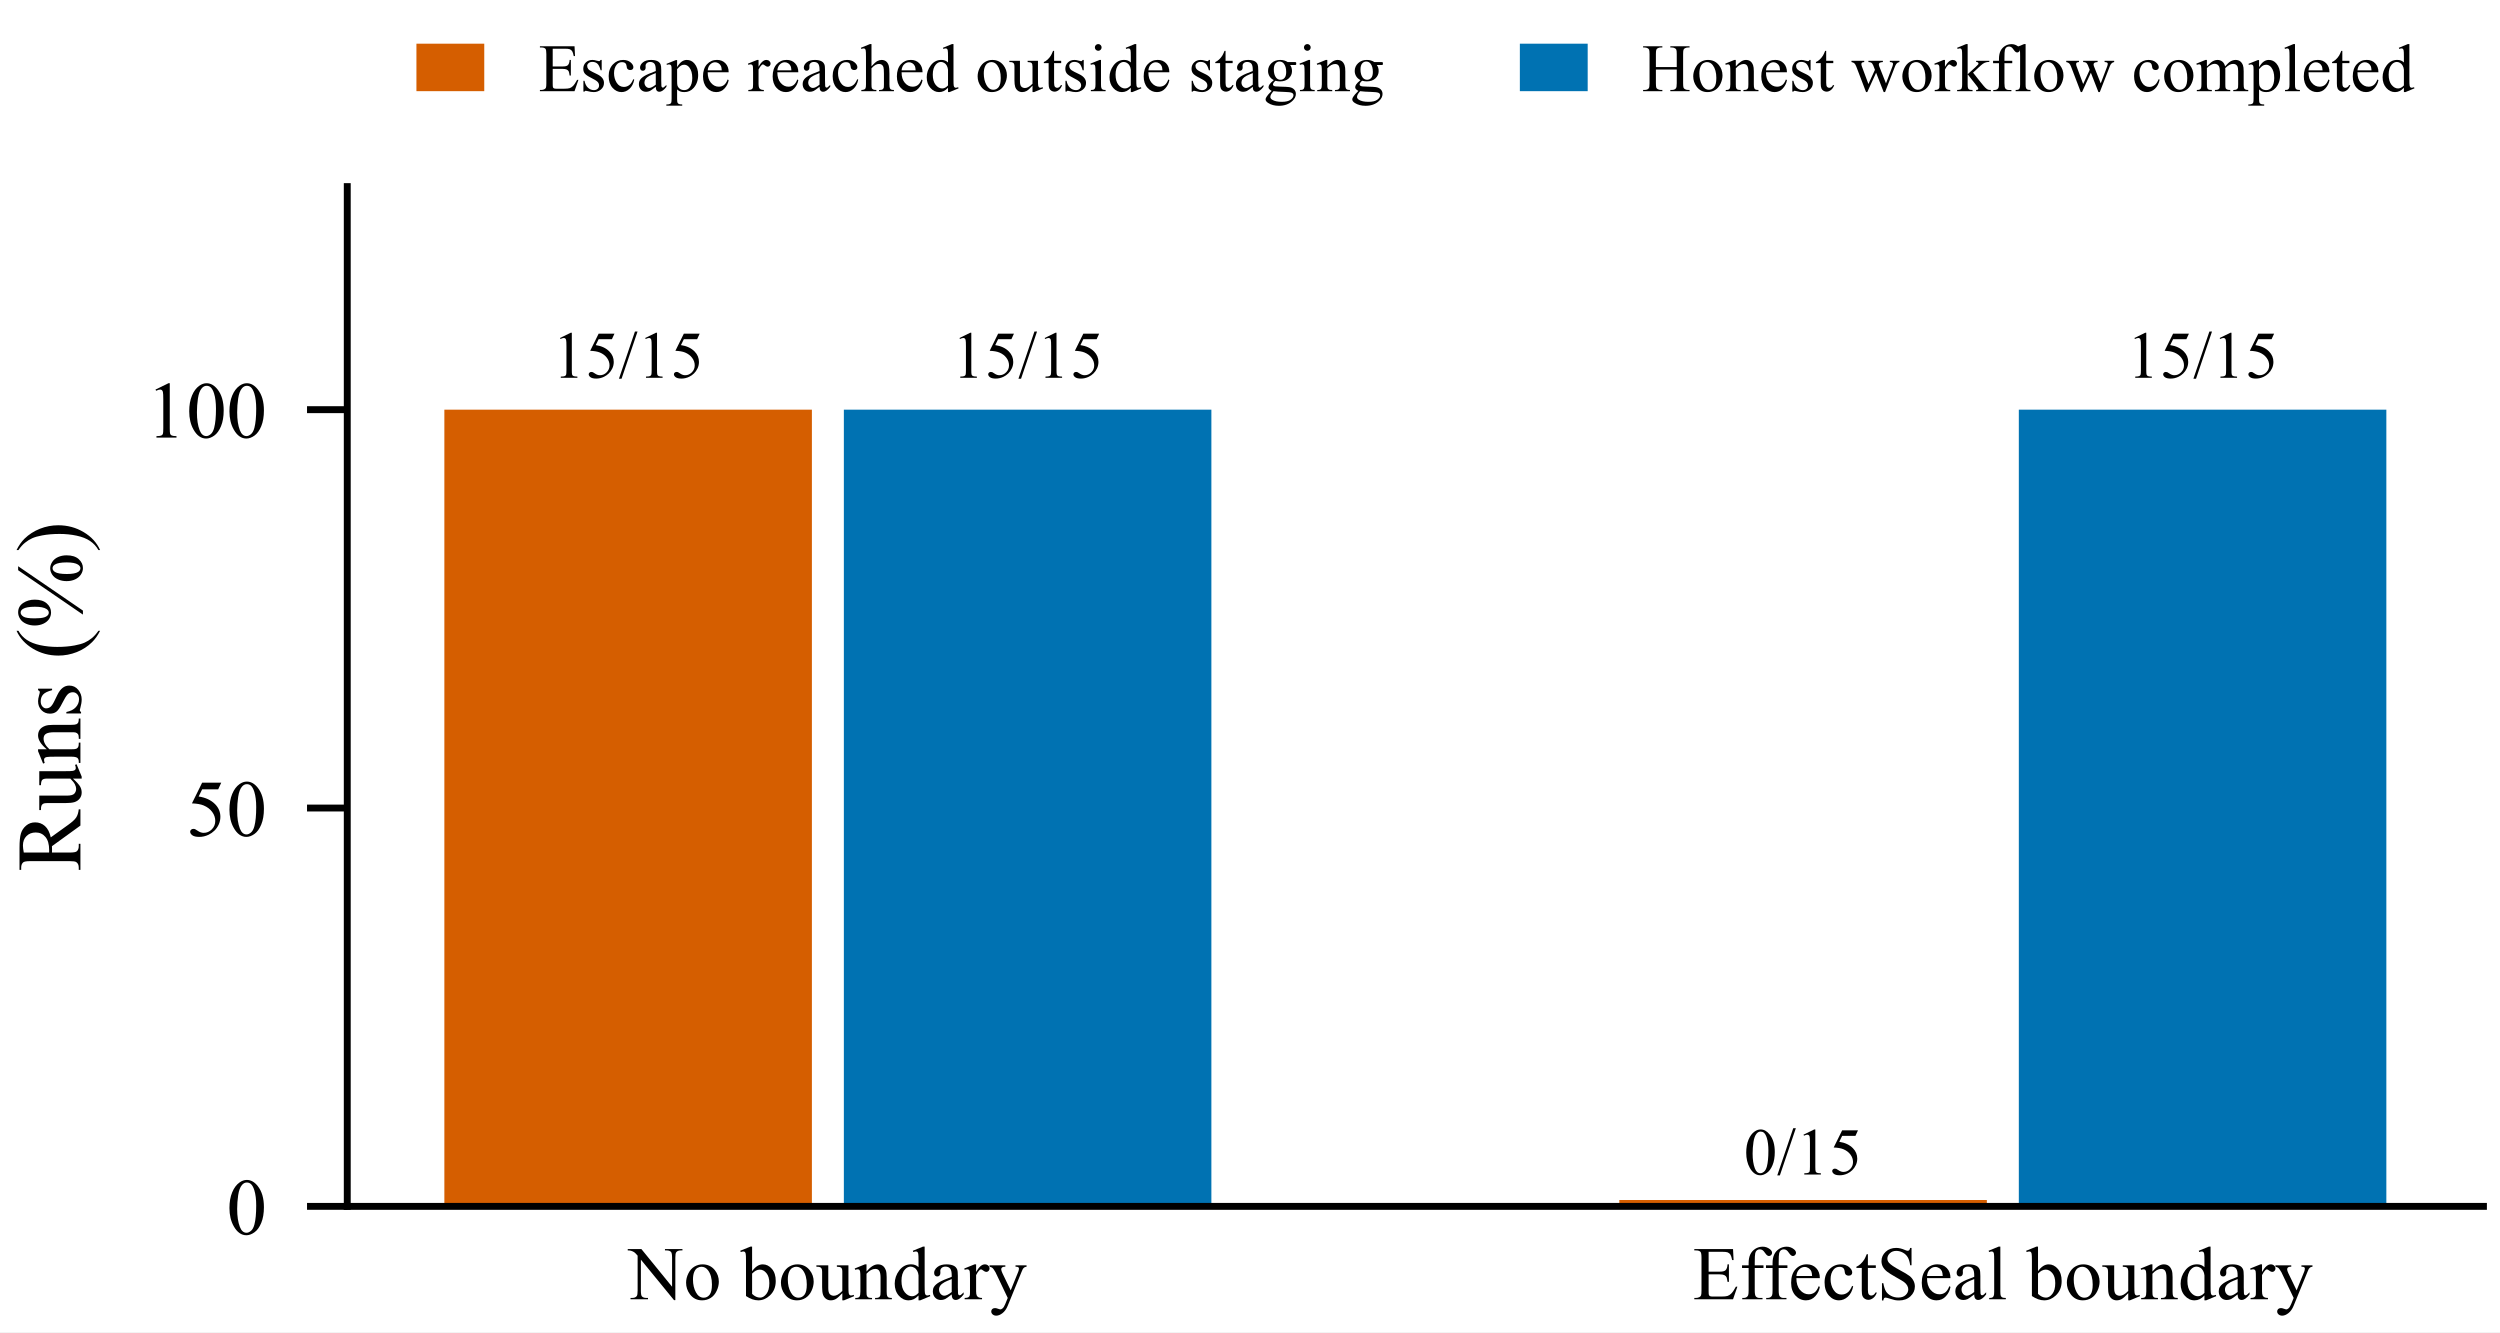
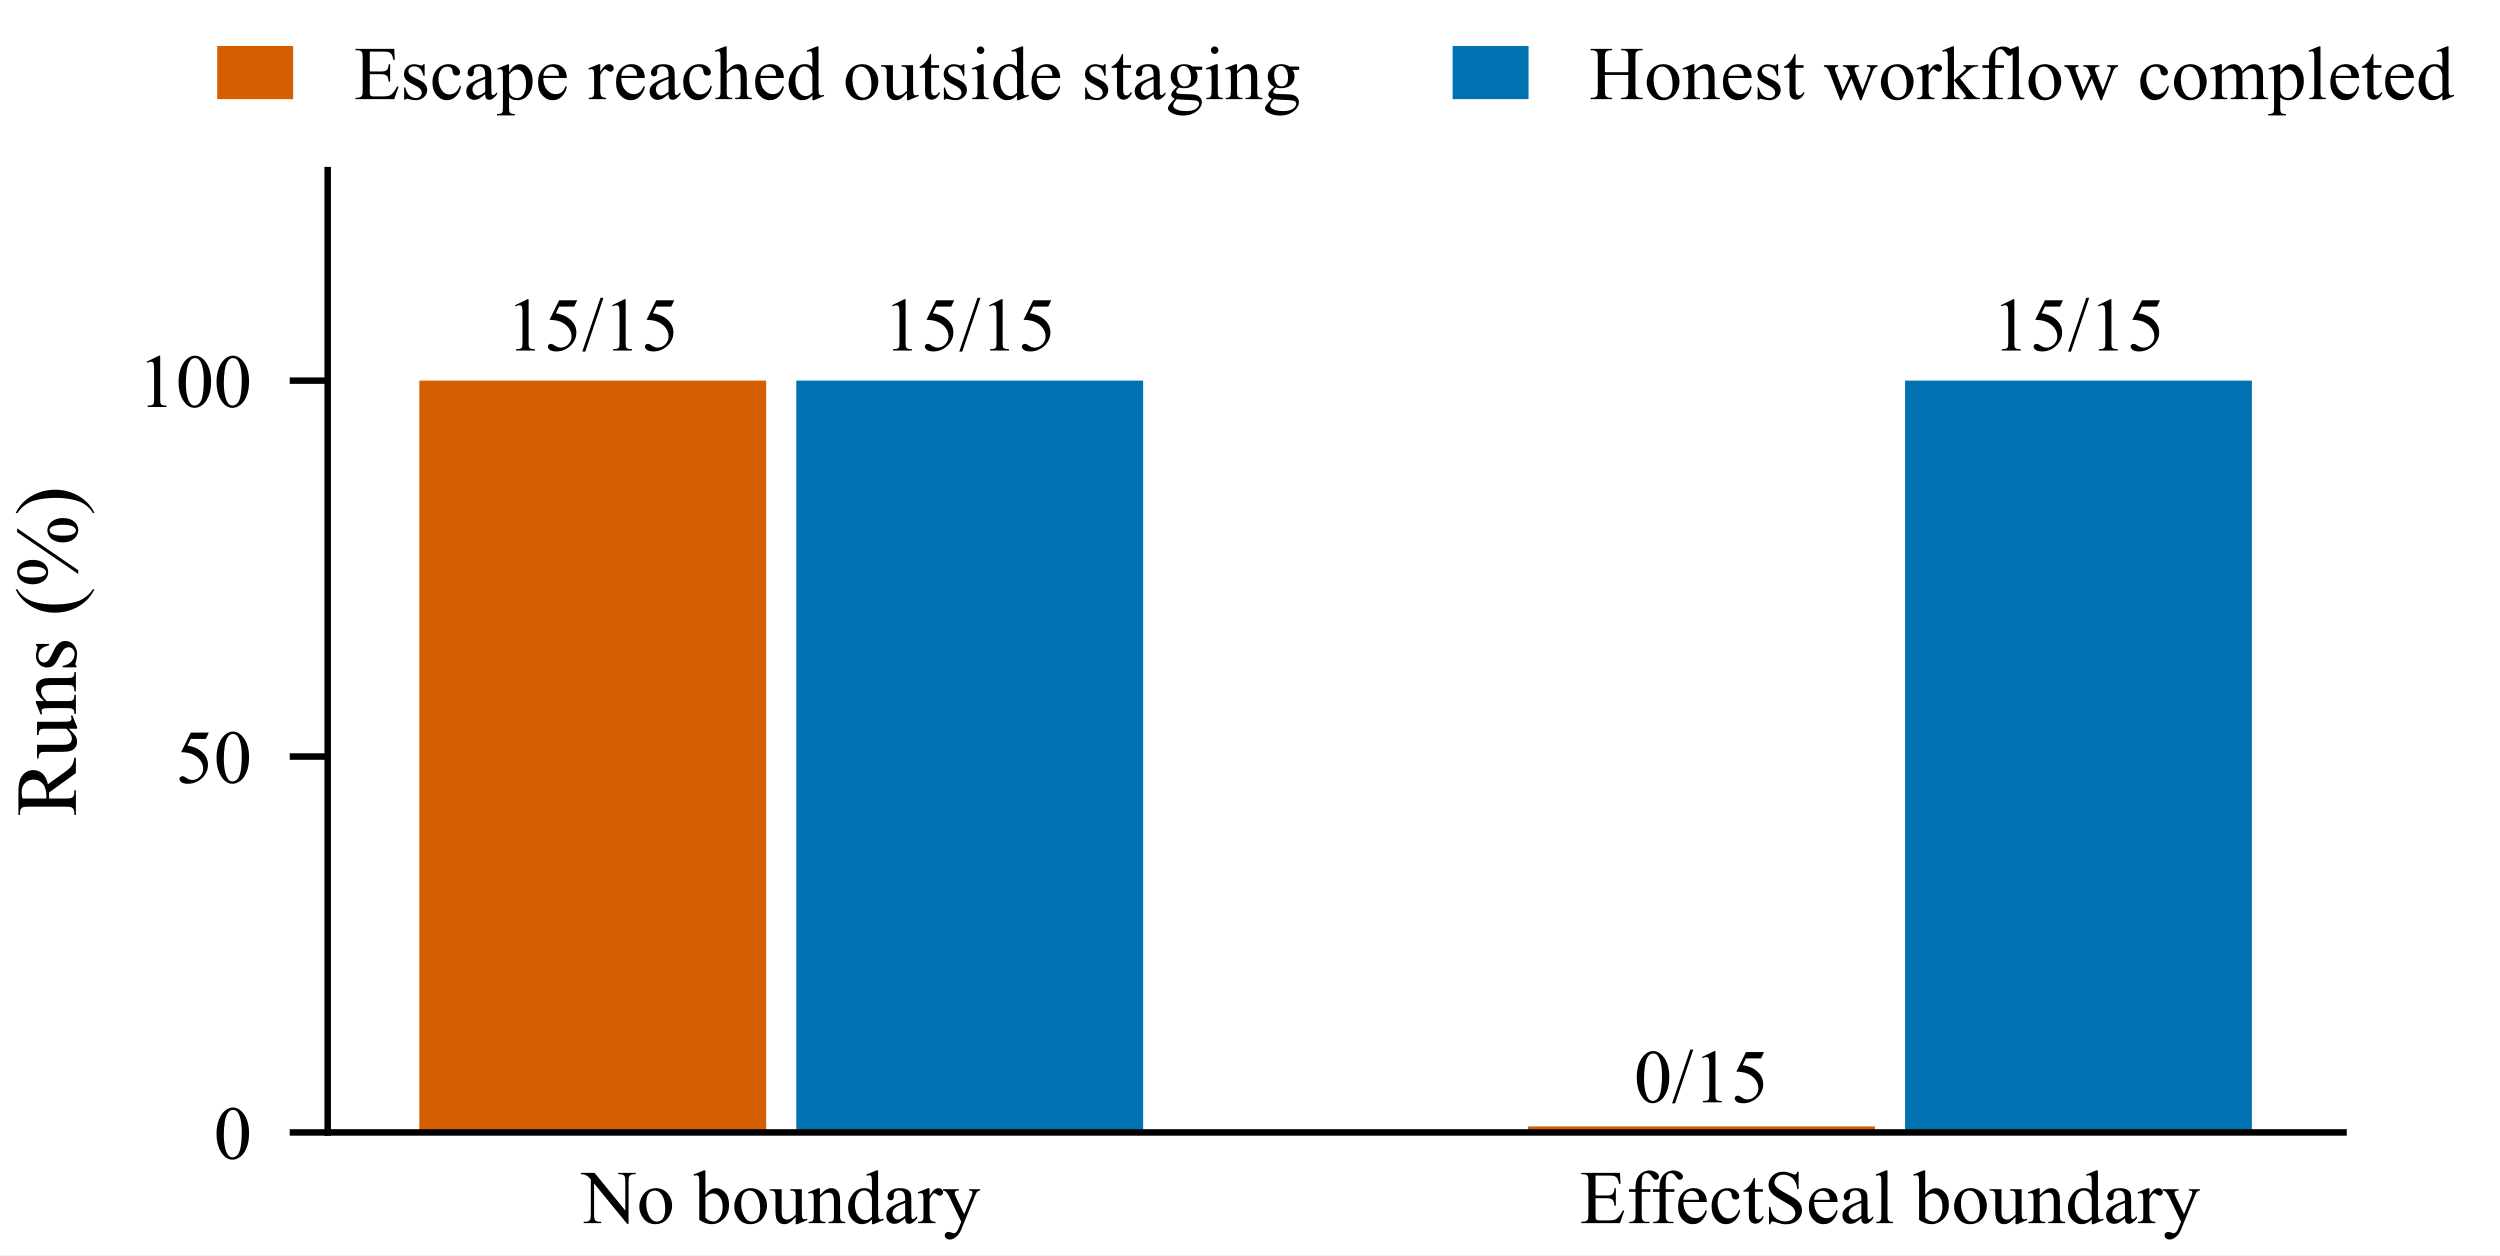
- <svg xmlns="http://www.w3.org/2000/svg" xmlns:xlink="http://www.w3.org/1999/xlink" width="217.46pt" height="115.882pt" viewBox="0 0 217.46 115.882" version="1.1">
+ <svg xmlns="http://www.w3.org/2000/svg" xmlns:xlink="http://www.w3.org/1999/xlink" width="230.443pt" height="115.696pt" viewBox="0 0 230.443 115.696" version="1.1">
  <defs>
    <style type="text/css">*{stroke-linejoin: round; stroke-linecap: butt}</style>
  </defs>
  <g id="figure_1">
    <g id="patch_1">
-       <path d="M 0 115.882 L 217.46 115.882 L 217.46 0 L 0 0 z " style="fill: #ffffff" />
+       <path d="M 0 115.696 L 230.443 115.696 L 230.443 0 L 0 0 z " style="fill: #ffffff" />
    </g>
    <g id="axes_1">
      <g id="patch_2">
-         <path d="M 30.206 104.935 L 216.02 104.935 L 216.02 16.231 L 30.206 16.231 z " style="fill: #ffffff" />
+         <path d="M 30.206 104.385 L 216.02 104.385 L 216.02 15.681 L 30.206 15.681 z " style="fill: #ffffff" />
      </g>
      <g id="patch_3">
-         <path d="M 38.652 104.935 L 70.622 104.935 L 70.622 35.635 L 38.652 35.635 z " clip-path="url(#p19f7c677ac)" style="fill: #d55e00" />
+         <path d="M 38.652 104.385 L 70.622 104.385 L 70.622 35.085 L 38.652 35.085 z " clip-path="url(#pdf371c40c3)" style="fill: #d55e00" />
      </g>
      <g id="patch_4">
-         <path d="M 73.402 104.935 L 105.371 104.935 L 105.371 35.635 L 73.402 35.635 z " clip-path="url(#p19f7c677ac)" style="fill: #0072b2" />
+         <path d="M 73.402 104.385 L 105.371 104.385 L 105.371 35.085 L 73.402 35.085 z " clip-path="url(#pdf371c40c3)" style="fill: #0072b2" />
      </g>
      <g id="patch_5">
-         <path d="M 140.856 104.935 L 172.825 104.935 L 172.825 104.38 L 140.856 104.38 z " clip-path="url(#p19f7c677ac)" style="fill: #d55e00" />
+         <path d="M 140.856 104.385 L 172.825 104.385 L 172.825 103.83 L 140.856 103.83 z " clip-path="url(#pdf371c40c3)" style="fill: #d55e00" />
      </g>
      <g id="patch_6">
-         <path d="M 175.605 104.935 L 207.574 104.935 L 207.574 35.635 L 175.605 35.635 z " clip-path="url(#p19f7c677ac)" style="fill: #0072b2" />
+         <path d="M 175.605 104.385 L 207.574 104.385 L 207.574 35.085 L 175.605 35.085 z " clip-path="url(#pdf371c40c3)" style="fill: #0072b2" />
      </g>
      <g id="matplotlib.axis_1">
        <g id="xtick_1">
          <g id="line2d_1" />
          <g id="text_1">
-             <g transform="translate(54.68963 113.0177) scale(0.066 -0.066)">
+             <g transform="translate(53.63982 112.7454) scale(0.07 -0.07)">
              <defs>
                <path id="TimesNewRomanPSMT-4e" d="M -84 4238 L 1066 4238 L 3656 1059 L 3656 3503 Q 3656 3894 3569 3991 Q 3453 4122 3203 4122 L 3056 4122 L 3056 4238 L 4531 4238 L 4531 4122 L 4381 4122 Q 4113 4122 4000 3959 Q 3931 3859 3931 3503 L 3931 -69 L 3819 -69 L 1025 3344 L 1025 734 Q 1025 344 1109 247 Q 1228 116 1475 116 L 1625 116 L 1625 0 L 150 0 L 150 116 L 297 116 Q 569 116 681 278 Q 750 378 750 734 L 750 3681 Q 566 3897 470 3965 Q 375 4034 191 4094 Q 100 4122 -84 4122 L -84 4238 z " transform="scale(0.015625)" />
                <path id="TimesNewRomanPSMT-6f" d="M 1600 2947 Q 2250 2947 2644 2453 Q 2978 2031 2978 1484 Q 2978 1100 2793 706 Q 2609 313 2286 112 Q 1963 -88 1566 -88 Q 919 -88 538 428 Q 216 863 216 1403 Q 216 1797 411 2186 Q 606 2575 925 2761 Q 1244 2947 1600 2947 z M 1503 2744 Q 1338 2744 1170 2645 Q 1003 2547 900 2300 Q 797 2053 797 1666 Q 797 1041 1045 587 Q 1294 134 1700 134 Q 2003 134 2200 384 Q 2397 634 2397 1244 Q 2397 2006 2069 2444 Q 1847 2744 1503 2744 z " transform="scale(0.015625)" />
                <path id="TimesNewRomanPSMT-20" transform="scale(0.015625)" />
                <path id="TimesNewRomanPSMT-62" d="M 984 2369 Q 1400 2947 1881 2947 Q 2322 2947 2650 2570 Q 2978 2194 2978 1541 Q 2978 778 2472 313 Q 2038 -88 1503 -88 Q 1253 -88 995 3 Q 738 94 469 275 L 469 3241 Q 469 3728 445 3840 Q 422 3953 372 3993 Q 322 4034 247 4034 Q 159 4034 28 3984 L -16 4094 L 844 4444 L 984 4444 L 984 2369 z M 984 2169 L 984 456 Q 1144 300 1314 220 Q 1484 141 1663 141 Q 1947 141 2192 453 Q 2438 766 2438 1363 Q 2438 1913 2192 2208 Q 1947 2503 1634 2503 Q 1469 2503 1303 2419 Q 1178 2356 984 2169 z " transform="scale(0.015625)" />
                <path id="TimesNewRomanPSMT-75" d="M 2709 2863 L 2709 1128 Q 2709 631 2732 520 Q 2756 409 2807 365 Q 2859 322 2928 322 Q 3025 322 3147 375 L 3191 266 L 2334 -88 L 2194 -88 L 2194 519 Q 1825 119 1631 15 Q 1438 -88 1222 -88 Q 981 -88 804 51 Q 628 191 559 409 Q 491 628 491 1028 L 491 2306 Q 491 2509 447 2587 Q 403 2666 317 2708 Q 231 2750 6 2747 L 6 2863 L 1009 2863 L 1009 947 Q 1009 547 1148 422 Q 1288 297 1484 297 Q 1619 297 1789 381 Q 1959 466 2194 703 L 2194 2325 Q 2194 2569 2105 2655 Q 2016 2741 1734 2747 L 1734 2863 L 2709 2863 z " transform="scale(0.015625)" />
                <path id="TimesNewRomanPSMT-6e" d="M 1034 2341 Q 1538 2947 1994 2947 Q 2228 2947 2397 2830 Q 2566 2713 2666 2444 Q 2734 2256 2734 1869 L 2734 647 Q 2734 375 2778 278 Q 2813 200 2889 156 Q 2966 113 3172 113 L 3172 0 L 1756 0 L 1756 113 L 1816 113 Q 2016 113 2095 173 Q 2175 234 2206 353 Q 2219 400 2219 647 L 2219 1819 Q 2219 2209 2117 2386 Q 2016 2563 1775 2563 Q 1403 2563 1034 2156 L 1034 647 Q 1034 356 1069 288 Q 1113 197 1189 155 Q 1266 113 1500 113 L 1500 0 L 84 0 L 84 113 L 147 113 Q 366 113 442 223 Q 519 334 519 647 L 519 1709 Q 519 2225 495 2337 Q 472 2450 423 2490 Q 375 2531 294 2531 Q 206 2531 84 2484 L 38 2597 L 900 2947 L 1034 2947 L 1034 2341 z " transform="scale(0.015625)" />
                <path id="TimesNewRomanPSMT-64" d="M 2222 322 Q 2013 103 1813 7 Q 1613 -88 1381 -88 Q 913 -88 563 304 Q 213 697 213 1313 Q 213 1928 600 2439 Q 988 2950 1597 2950 Q 1975 2950 2222 2709 L 2222 3238 Q 2222 3728 2198 3840 Q 2175 3953 2125 3993 Q 2075 4034 2000 4034 Q 1919 4034 1784 3984 L 1744 4094 L 2597 4444 L 2738 4444 L 2738 1134 Q 2738 631 2761 520 Q 2784 409 2836 365 Q 2888 322 2956 322 Q 3041 322 3181 375 L 3216 266 L 2366 -88 L 2222 -88 L 2222 322 z M 2222 541 L 2222 2016 Q 2203 2228 2109 2403 Q 2016 2578 1861 2667 Q 1706 2756 1559 2756 Q 1284 2756 1069 2509 Q 784 2184 784 1559 Q 784 928 1059 592 Q 1334 256 1672 256 Q 1956 256 2222 541 z " transform="scale(0.015625)" />
                <path id="TimesNewRomanPSMT-61" d="M 1822 413 Q 1381 72 1269 19 Q 1100 -59 909 -59 Q 613 -59 420 144 Q 228 347 228 678 Q 228 888 322 1041 Q 450 1253 767 1440 Q 1084 1628 1822 1897 L 1822 2009 Q 1822 2438 1686 2597 Q 1550 2756 1291 2756 Q 1094 2756 978 2650 Q 859 2544 859 2406 L 866 2225 Q 866 2081 792 2003 Q 719 1925 600 1925 Q 484 1925 411 2006 Q 338 2088 338 2228 Q 338 2497 613 2722 Q 888 2947 1384 2947 Q 1766 2947 2009 2819 Q 2194 2722 2281 2516 Q 2338 2381 2338 1966 L 2338 994 Q 2338 584 2353 492 Q 2369 400 2405 369 Q 2441 338 2488 338 Q 2538 338 2575 359 Q 2641 400 2828 588 L 2828 413 Q 2478 -56 2159 -56 Q 2006 -56 1915 50 Q 1825 156 1822 413 z M 1822 616 L 1822 1706 Q 1350 1519 1213 1441 Q 966 1303 859 1153 Q 753 1003 753 825 Q 753 600 887 451 Q 1022 303 1197 303 Q 1434 303 1822 616 z " transform="scale(0.015625)" />
                <path id="TimesNewRomanPSMT-72" d="M 1038 2947 L 1038 2303 Q 1397 2947 1775 2947 Q 1947 2947 2059 2842 Q 2172 2738 2172 2600 Q 2172 2478 2090 2393 Q 2009 2309 1897 2309 Q 1788 2309 1652 2417 Q 1516 2525 1450 2525 Q 1394 2525 1328 2463 Q 1188 2334 1038 2041 L 1038 669 Q 1038 431 1097 309 Q 1138 225 1241 169 Q 1344 113 1538 113 L 1538 0 L 72 0 L 72 113 Q 291 113 397 181 Q 475 231 506 341 Q 522 394 522 644 L 522 1753 Q 522 2253 501 2348 Q 481 2444 426 2487 Q 372 2531 291 2531 Q 194 2531 72 2484 L 41 2597 L 906 2947 L 1038 2947 z " transform="scale(0.015625)" />
                <path id="TimesNewRomanPSMT-79" d="M 38 2863 L 1372 2863 L 1372 2747 L 1306 2747 Q 1166 2747 1095 2686 Q 1025 2625 1025 2534 Q 1025 2413 1128 2197 L 1825 753 L 2466 2334 Q 2519 2463 2519 2588 Q 2519 2644 2497 2672 Q 2472 2706 2419 2726 Q 2366 2747 2231 2747 L 2231 2863 L 3163 2863 L 3163 2747 Q 3047 2734 2984 2696 Q 2922 2659 2847 2556 Q 2819 2513 2741 2316 L 1575 -541 Q 1406 -956 1132 -1168 Q 859 -1381 606 -1381 Q 422 -1381 303 -1275 Q 184 -1169 184 -1031 Q 184 -900 270 -820 Q 356 -741 506 -741 Q 609 -741 788 -809 Q 913 -856 944 -856 Q 1038 -856 1148 -759 Q 1259 -663 1372 -384 L 1575 113 L 547 2272 Q 500 2369 397 2513 Q 319 2622 269 2659 Q 197 2709 38 2747 L 38 2863 z " transform="scale(0.015625)" />
              </defs>
              <use xlink:href="#TimesNewRomanPSMT-4e" />
              <use xlink:href="#TimesNewRomanPSMT-6f" transform="translate(72.2168 0)" />
              <use xlink:href="#TimesNewRomanPSMT-20" transform="translate(122.2168 0)" />
              <use xlink:href="#TimesNewRomanPSMT-62" transform="translate(147.2168 0)" />
              <use xlink:href="#TimesNewRomanPSMT-6f" transform="translate(197.2168 0)" />
              <use xlink:href="#TimesNewRomanPSMT-75" transform="translate(247.2168 0)" />
              <use xlink:href="#TimesNewRomanPSMT-6e" transform="translate(297.2168 0)" />
              <use xlink:href="#TimesNewRomanPSMT-64" transform="translate(347.2168 0)" />
              <use xlink:href="#TimesNewRomanPSMT-61" transform="translate(397.2168 0)" />
              <use xlink:href="#TimesNewRomanPSMT-72" transform="translate(441.6016 0)" />
              <use xlink:href="#TimesNewRomanPSMT-79" transform="translate(474.9023 0)" />
            </g>
          </g>
        </g>
        <g id="xtick_2">
          <g id="line2d_2" />
          <g id="text_2">
-             <g transform="translate(147.2426 113.0177) scale(0.066 -0.066)">
+             <g transform="translate(145.6079 112.7454) scale(0.07 -0.07)">
              <defs>
                <path id="TimesNewRomanPSMT-45" d="M 1338 4006 L 1338 2331 L 2269 2331 Q 2631 2331 2753 2441 Q 2916 2584 2934 2947 L 3050 2947 L 3050 1472 L 2934 1472 Q 2891 1781 2847 1869 Q 2791 1978 2662 2040 Q 2534 2103 2269 2103 L 1338 2103 L 1338 706 Q 1338 425 1363 364 Q 1388 303 1450 267 Q 1513 231 1688 231 L 2406 231 Q 2766 231 2928 281 Q 3091 331 3241 478 Q 3434 672 3638 1063 L 3763 1063 L 3397 0 L 131 0 L 131 116 L 281 116 Q 431 116 566 188 Q 666 238 702 338 Q 738 438 738 747 L 738 3500 Q 738 3903 656 3997 Q 544 4122 281 4122 L 131 4122 L 131 4238 L 3397 4238 L 3444 3309 L 3322 3309 Q 3256 3644 3176 3769 Q 3097 3894 2941 3959 Q 2816 4006 2500 4006 L 1338 4006 z " transform="scale(0.015625)" />
                <path id="TimesNewRomanPSMT-66" d="M 1319 2638 L 1319 756 Q 1319 356 1406 250 Q 1522 113 1716 113 L 1975 113 L 1975 0 L 266 0 L 266 113 L 394 113 Q 519 113 622 175 Q 725 238 764 344 Q 803 450 803 756 L 803 2638 L 247 2638 L 247 2863 L 803 2863 L 803 3050 Q 803 3478 940 3775 Q 1078 4072 1361 4255 Q 1644 4438 1997 4438 Q 2325 4438 2600 4225 Q 2781 4084 2781 3909 Q 2781 3816 2700 3733 Q 2619 3650 2525 3650 Q 2453 3650 2373 3701 Q 2294 3753 2178 3923 Q 2063 4094 1966 4153 Q 1869 4213 1750 4213 Q 1606 4213 1506 4136 Q 1406 4059 1362 3898 Q 1319 3738 1319 3069 L 1319 2863 L 2056 2863 L 2056 2638 L 1319 2638 z " transform="scale(0.015625)" />
                <path id="TimesNewRomanPSMT-65" d="M 681 1784 Q 678 1147 991 784 Q 1303 422 1725 422 Q 2006 422 2214 576 Q 2422 731 2563 1106 L 2659 1044 Q 2594 616 2278 264 Q 1963 -88 1488 -88 Q 972 -88 605 314 Q 238 716 238 1394 Q 238 2128 614 2539 Q 991 2950 1559 2950 Q 2041 2950 2350 2633 Q 2659 2316 2659 1784 L 681 1784 z M 681 1966 L 2006 1966 Q 1991 2241 1941 2353 Q 1863 2528 1708 2628 Q 1553 2728 1384 2728 Q 1125 2728 920 2526 Q 716 2325 681 1966 z " transform="scale(0.015625)" />
                <path id="TimesNewRomanPSMT-63" d="M 2631 1088 Q 2516 522 2178 217 Q 1841 -88 1431 -88 Q 944 -88 581 321 Q 219 731 219 1428 Q 219 2103 620 2525 Q 1022 2947 1584 2947 Q 2006 2947 2278 2723 Q 2550 2500 2550 2259 Q 2550 2141 2473 2067 Q 2397 1994 2259 1994 Q 2075 1994 1981 2113 Q 1928 2178 1911 2362 Q 1894 2547 1784 2644 Q 1675 2738 1481 2738 Q 1169 2738 978 2506 Q 725 2200 725 1697 Q 725 1184 976 792 Q 1228 400 1656 400 Q 1963 400 2206 609 Q 2378 753 2541 1131 L 2631 1088 z " transform="scale(0.015625)" />
                <path id="TimesNewRomanPSMT-74" d="M 1031 3803 L 1031 2863 L 1700 2863 L 1700 2644 L 1031 2644 L 1031 788 Q 1031 509 1111 412 Q 1191 316 1316 316 Q 1419 316 1516 380 Q 1613 444 1666 569 L 1788 569 Q 1678 263 1478 108 Q 1278 -47 1066 -47 Q 922 -47 784 33 Q 647 113 581 261 Q 516 409 516 719 L 516 2644 L 63 2644 L 63 2747 Q 234 2816 414 2980 Q 594 3144 734 3369 Q 806 3488 934 3803 L 1031 3803 z " transform="scale(0.015625)" />
                <path id="TimesNewRomanPSMT-53" d="M 2934 4334 L 2934 2869 L 2819 2869 Q 2763 3291 2617 3541 Q 2472 3791 2203 3937 Q 1934 4084 1647 4084 Q 1322 4084 1109 3886 Q 897 3688 897 3434 Q 897 3241 1031 3081 Q 1225 2847 1953 2456 Q 2547 2138 2764 1967 Q 2981 1797 3098 1565 Q 3216 1334 3216 1081 Q 3216 600 2842 251 Q 2469 -97 1881 -97 Q 1697 -97 1534 -69 Q 1438 -53 1133 45 Q 828 144 747 144 Q 669 144 623 97 Q 578 50 556 -97 L 441 -97 L 441 1356 L 556 1356 Q 638 900 775 673 Q 913 447 1195 297 Q 1478 147 1816 147 Q 2206 147 2432 353 Q 2659 559 2659 841 Q 2659 997 2573 1156 Q 2488 1316 2306 1453 Q 2184 1547 1640 1851 Q 1097 2156 867 2337 Q 638 2519 519 2737 Q 400 2956 400 3219 Q 400 3675 750 4004 Q 1100 4334 1641 4334 Q 1978 4334 2356 4169 Q 2531 4091 2603 4091 Q 2684 4091 2736 4139 Q 2788 4188 2819 4334 L 2934 4334 z " transform="scale(0.015625)" />
                <path id="TimesNewRomanPSMT-6c" d="M 1184 4444 L 1184 647 Q 1184 378 1223 290 Q 1263 203 1344 158 Q 1425 113 1647 113 L 1647 0 L 244 0 L 244 113 Q 441 113 512 153 Q 584 194 625 287 Q 666 381 666 647 L 666 3247 Q 666 3731 644 3842 Q 622 3953 573 3993 Q 525 4034 450 4034 Q 369 4034 244 3984 L 191 4094 L 1044 4444 L 1184 4444 z " transform="scale(0.015625)" />
              </defs>
              <use xlink:href="#TimesNewRomanPSMT-45" />
              <use xlink:href="#TimesNewRomanPSMT-66" transform="translate(61.08398 0)" />
              <use xlink:href="#TimesNewRomanPSMT-66" transform="translate(92.63477 0)" />
              <use xlink:href="#TimesNewRomanPSMT-65" transform="translate(125.9355 0)" />
              <use xlink:href="#TimesNewRomanPSMT-63" transform="translate(170.3203 0)" />
              <use xlink:href="#TimesNewRomanPSMT-74" transform="translate(214.7051 0)" />
              <use xlink:href="#TimesNewRomanPSMT-53" transform="translate(242.4883 0)" />
              <use xlink:href="#TimesNewRomanPSMT-65" transform="translate(298.1035 0)" />
              <use xlink:href="#TimesNewRomanPSMT-61" transform="translate(342.4883 0)" />
              <use xlink:href="#TimesNewRomanPSMT-6c" transform="translate(386.873 0)" />
              <use xlink:href="#TimesNewRomanPSMT-20" transform="translate(414.6562 0)" />
              <use xlink:href="#TimesNewRomanPSMT-62" transform="translate(439.6562 0)" />
              <use xlink:href="#TimesNewRomanPSMT-6f" transform="translate(489.6562 0)" />
              <use xlink:href="#TimesNewRomanPSMT-75" transform="translate(539.6562 0)" />
              <use xlink:href="#TimesNewRomanPSMT-6e" transform="translate(589.6562 0)" />
              <use xlink:href="#TimesNewRomanPSMT-64" transform="translate(639.6562 0)" />
              <use xlink:href="#TimesNewRomanPSMT-61" transform="translate(689.6562 0)" />
              <use xlink:href="#TimesNewRomanPSMT-72" transform="translate(734.041 0)" />
              <use xlink:href="#TimesNewRomanPSMT-79" transform="translate(767.3418 0)" />
            </g>
          </g>
        </g>
      </g>
      <g id="matplotlib.axis_2">
        <g id="ytick_1">
          <g id="line2d_3">
            <defs>
-               <path id="m5bf041347a" d="M 0 0 L -3.5 0 " style="stroke: #000000; stroke-width: 0.6" />
+               <path id="me515a37ea7" d="M 0 0 L -3.5 0 " style="stroke: #000000; stroke-width: 0.6" />
            </defs>
            <g>
-               <use xlink:href="#m5bf041347a" x="30.206" y="104.935" style="stroke: #000000; stroke-width: 0.6" />
+               <use xlink:href="#me515a37ea7" x="30.206" y="104.385" style="stroke: #000000; stroke-width: 0.6" />
            </g>
          </g>
          <g id="text_3">
-             <g transform="translate(19.70625 107.3651) scale(0.07 -0.07)">
+             <g transform="translate(19.70625 106.8151) scale(0.07 -0.07)">
              <defs>
                <path id="TimesNewRomanPSMT-30" d="M 231 2094 Q 231 2819 450 3342 Q 669 3866 1031 4122 Q 1313 4325 1613 4325 Q 2100 4325 2488 3828 Q 2972 3213 2972 2159 Q 2972 1422 2759 906 Q 2547 391 2217 158 Q 1888 -75 1581 -75 Q 975 -75 572 641 Q 231 1244 231 2094 z M 844 2016 Q 844 1141 1059 588 Q 1238 122 1591 122 Q 1759 122 1940 273 Q 2122 425 2216 781 Q 2359 1319 2359 2297 Q 2359 3022 2209 3506 Q 2097 3866 1919 4016 Q 1791 4119 1609 4119 Q 1397 4119 1231 3928 Q 1006 3669 925 3112 Q 844 2556 844 2016 z " transform="scale(0.015625)" />
              </defs>
              <use xlink:href="#TimesNewRomanPSMT-30" />
            </g>
          </g>
        </g>
        <g id="ytick_2">
          <g id="line2d_4">
            <g>
-               <use xlink:href="#m5bf041347a" x="30.206" y="70.285" style="stroke: #000000; stroke-width: 0.6" />
+               <use xlink:href="#me515a37ea7" x="30.206" y="69.735" style="stroke: #000000; stroke-width: 0.6" />
            </g>
          </g>
          <g id="text_4">
-             <g transform="translate(16.20625 72.71511) scale(0.07 -0.07)">
+             <g transform="translate(16.20625 72.16511) scale(0.07 -0.07)">
              <defs>
                <path id="TimesNewRomanPSMT-35" d="M 2778 4238 L 2534 3706 L 1259 3706 L 981 3138 Q 1809 3016 2294 2522 Q 2709 2097 2709 1522 Q 2709 1188 2573 903 Q 2438 619 2231 419 Q 2025 219 1772 97 Q 1413 -75 1034 -75 Q 653 -75 479 54 Q 306 184 306 341 Q 306 428 378 495 Q 450 563 559 563 Q 641 563 702 538 Q 763 513 909 409 Q 1144 247 1384 247 Q 1750 247 2026 523 Q 2303 800 2303 1197 Q 2303 1581 2056 1914 Q 1809 2247 1375 2428 Q 1034 2569 447 2591 L 1259 4238 L 2778 4238 z " transform="scale(0.015625)" />
              </defs>
              <use xlink:href="#TimesNewRomanPSMT-35" />
              <use xlink:href="#TimesNewRomanPSMT-30" transform="translate(50 0)" />
            </g>
          </g>
        </g>
        <g id="ytick_3">
          <g id="line2d_5">
            <g>
-               <use xlink:href="#m5bf041347a" x="30.206" y="35.635" style="stroke: #000000; stroke-width: 0.6" />
+               <use xlink:href="#me515a37ea7" x="30.206" y="35.085" style="stroke: #000000; stroke-width: 0.6" />
            </g>
          </g>
          <g id="text_5">
-             <g transform="translate(12.70625 38.06511) scale(0.07 -0.07)">
+             <g transform="translate(12.70625 37.51511) scale(0.07 -0.07)">
              <defs>
                <path id="TimesNewRomanPSMT-31" d="M 750 3822 L 1781 4325 L 1884 4325 L 1884 747 Q 1884 391 1914 303 Q 1944 216 2037 169 Q 2131 122 2419 116 L 2419 0 L 825 0 L 825 116 Q 1125 122 1212 167 Q 1300 213 1334 289 Q 1369 366 1369 747 L 1369 3034 Q 1369 3497 1338 3628 Q 1316 3728 1258 3775 Q 1200 3822 1119 3822 Q 1003 3822 797 3725 L 750 3822 z " transform="scale(0.015625)" />
              </defs>
              <use xlink:href="#TimesNewRomanPSMT-31" />
              <use xlink:href="#TimesNewRomanPSMT-30" transform="translate(50 0)" />
              <use xlink:href="#TimesNewRomanPSMT-30" transform="translate(100 0)" />
            </g>
          </g>
        </g>
        <g id="text_6">
-           <g transform="translate(6.995 75.80343) rotate(-90) scale(0.08 -0.08)">
+           <g transform="translate(6.995 75.25342) rotate(-90) scale(0.08 -0.08)">
            <defs>
              <path id="TimesNewRomanPSMT-52" d="M 4325 0 L 3194 0 L 1759 1981 Q 1600 1975 1500 1975 Q 1459 1975 1412 1976 Q 1366 1978 1316 1981 L 1316 750 Q 1316 350 1403 253 Q 1522 116 1759 116 L 1925 116 L 1925 0 L 109 0 L 109 116 L 269 116 Q 538 116 653 291 Q 719 388 719 750 L 719 3488 Q 719 3888 631 3984 Q 509 4122 269 4122 L 109 4122 L 109 4238 L 1653 4238 Q 2328 4238 2648 4139 Q 2969 4041 3192 3777 Q 3416 3513 3416 3147 Q 3416 2756 3161 2468 Q 2906 2181 2372 2063 L 3247 847 Q 3547 428 3762 290 Q 3978 153 4325 116 L 4325 0 z M 1316 2178 Q 1375 2178 1419 2176 Q 1463 2175 1491 2175 Q 2097 2175 2405 2437 Q 2713 2700 2713 3106 Q 2713 3503 2464 3751 Q 2216 4000 1806 4000 Q 1625 4000 1316 3941 L 1316 2178 z " transform="scale(0.015625)" />
              <path id="TimesNewRomanPSMT-73" d="M 2050 2947 L 2050 1972 L 1947 1972 Q 1828 2431 1642 2597 Q 1456 2763 1169 2763 Q 950 2763 815 2647 Q 681 2531 681 2391 Q 681 2216 781 2091 Q 878 1963 1175 1819 L 1631 1597 Q 2266 1288 2266 781 Q 2266 391 1970 151 Q 1675 -88 1309 -88 Q 1047 -88 709 6 Q 606 38 541 38 Q 469 38 428 -44 L 325 -44 L 325 978 L 428 978 Q 516 541 762 319 Q 1009 97 1316 97 Q 1531 97 1667 223 Q 1803 350 1803 528 Q 1803 744 1651 891 Q 1500 1038 1047 1263 Q 594 1488 453 1669 Q 313 1847 313 2119 Q 313 2472 555 2709 Q 797 2947 1181 2947 Q 1350 2947 1591 2875 Q 1750 2828 1803 2828 Q 1853 2828 1881 2850 Q 1909 2872 1947 2947 L 2050 2947 z " transform="scale(0.015625)" />
              <path id="TimesNewRomanPSMT-28" d="M 1988 -1253 L 1988 -1369 Q 1516 -1131 1200 -813 Q 750 -359 506 256 Q 263 872 263 1534 Q 263 2503 741 3301 Q 1219 4100 1988 4444 L 1988 4313 Q 1603 4100 1356 3731 Q 1109 3363 987 2797 Q 866 2231 866 1616 Q 866 947 969 400 Q 1050 -31 1165 -292 Q 1281 -553 1476 -793 Q 1672 -1034 1988 -1253 z " transform="scale(0.015625)" />
              <path id="TimesNewRomanPSMT-25" d="M 4350 4334 L 1263 -175 L 984 -175 L 4072 4334 L 4350 4334 z M 1138 4334 Q 1559 4334 1792 3984 Q 2025 3634 2025 3181 Q 2025 2638 1762 2341 Q 1500 2044 1131 2044 Q 884 2044 678 2180 Q 472 2316 348 2584 Q 225 2853 225 3181 Q 225 3509 350 3786 Q 475 4063 692 4198 Q 909 4334 1138 4334 z M 1128 4159 Q 969 4159 845 3971 Q 722 3784 722 3184 Q 722 2750 791 2522 Q 844 2350 956 2256 Q 1022 2200 1119 2200 Q 1269 2200 1375 2363 Q 1531 2603 1531 3166 Q 1531 3759 1378 4000 Q 1278 4159 1128 4159 z M 4206 2103 Q 4428 2103 4648 1962 Q 4869 1822 4989 1553 Q 5109 1284 5109 963 Q 5109 409 4843 117 Q 4578 -175 4216 -175 Q 3988 -175 3773 -34 Q 3559 106 3436 367 Q 3313 628 3313 963 Q 3313 1291 3436 1562 Q 3559 1834 3773 1968 Q 3988 2103 4206 2103 z M 4209 1938 Q 4059 1938 3950 1769 Q 3809 1550 3809 941 Q 3809 381 3953 159 Q 4059 0 4209 0 Q 4353 0 4466 172 Q 4616 400 4616 956 Q 4616 1544 4466 1778 Q 4363 1938 4209 1938 z " transform="scale(0.015625)" />
              <path id="TimesNewRomanPSMT-29" d="M 144 4313 L 144 4444 Q 619 4209 934 3891 Q 1381 3434 1625 2820 Q 1869 2206 1869 1541 Q 1869 572 1392 -226 Q 916 -1025 144 -1369 L 144 -1253 Q 528 -1038 776 -670 Q 1025 -303 1145 264 Q 1266 831 1266 1447 Q 1266 2113 1163 2663 Q 1084 3094 967 3353 Q 850 3613 656 3853 Q 463 4094 144 4313 z " transform="scale(0.015625)" />
            </defs>
            <use xlink:href="#TimesNewRomanPSMT-52" />
            <use xlink:href="#TimesNewRomanPSMT-75" transform="translate(66.69922 0)" />
            <use xlink:href="#TimesNewRomanPSMT-6e" transform="translate(116.6992 0)" />
            <use xlink:href="#TimesNewRomanPSMT-73" transform="translate(166.6992 0)" />
            <use xlink:href="#TimesNewRomanPSMT-20" transform="translate(205.6152 0)" />
            <use xlink:href="#TimesNewRomanPSMT-28" transform="translate(230.6152 0)" />
            <use xlink:href="#TimesNewRomanPSMT-25" transform="translate(263.916 0)" />
            <use xlink:href="#TimesNewRomanPSMT-29" transform="translate(347.2168 0)" />
          </g>
        </g>
      </g>
      <g id="patch_7">
-         <path d="M 30.206 104.935 L 30.206 16.231 " style="fill: none; stroke: #000000; stroke-width: 0.6; stroke-linejoin: miter; stroke-linecap: square" />
+         <path d="M 30.206 104.385 L 30.206 15.681 " style="fill: none; stroke: #000000; stroke-width: 0.6; stroke-linejoin: miter; stroke-linecap: square" />
      </g>
      <g id="patch_8">
-         <path d="M 30.206 104.935 L 216.02 104.935 " style="fill: none; stroke: #000000; stroke-width: 0.6; stroke-linejoin: miter; stroke-linecap: square" />
+         <path d="M 30.206 104.385 L 216.02 104.385 " style="fill: none; stroke: #000000; stroke-width: 0.6; stroke-linejoin: miter; stroke-linecap: square" />
      </g>
      <g id="text_7">
-         <g transform="translate(48.0313 32.8628) scale(0.058 -0.058)">
+         <g transform="translate(46.66461 32.3128) scale(0.07 -0.07)">
          <defs>
            <path id="TimesNewRomanPSMT-2f" d="M 1794 4444 L 259 -88 L 9 -88 L 1544 4444 L 1794 4444 z " transform="scale(0.015625)" />
          </defs>
          <use xlink:href="#TimesNewRomanPSMT-31" />
          <use xlink:href="#TimesNewRomanPSMT-35" transform="translate(50 0)" />
          <use xlink:href="#TimesNewRomanPSMT-2f" transform="translate(100 0)" />
          <use xlink:href="#TimesNewRomanPSMT-31" transform="translate(127.7832 0)" />
          <use xlink:href="#TimesNewRomanPSMT-35" transform="translate(177.7832 0)" />
        </g>
      </g>
      <g id="text_8">
-         <g transform="translate(82.78046 32.8628) scale(0.058 -0.058)">
+         <g transform="translate(81.41378 32.3128) scale(0.07 -0.07)">
          <use xlink:href="#TimesNewRomanPSMT-31" />
          <use xlink:href="#TimesNewRomanPSMT-35" transform="translate(50 0)" />
          <use xlink:href="#TimesNewRomanPSMT-2f" transform="translate(100 0)" />
          <use xlink:href="#TimesNewRomanPSMT-31" transform="translate(127.7832 0)" />
          <use xlink:href="#TimesNewRomanPSMT-35" transform="translate(177.7832 0)" />
        </g>
      </g>
      <g id="text_9">
-         <g transform="translate(151.6847 102.1628) scale(0.058 -0.058)">
+         <g transform="translate(150.618 101.6128) scale(0.07 -0.07)">
          <use xlink:href="#TimesNewRomanPSMT-30" />
          <use xlink:href="#TimesNewRomanPSMT-2f" transform="translate(50 0)" />
          <use xlink:href="#TimesNewRomanPSMT-31" transform="translate(77.7832 0)" />
          <use xlink:href="#TimesNewRomanPSMT-35" transform="translate(127.7832 0)" />
        </g>
      </g>
      <g id="text_10">
-         <g transform="translate(184.9839 32.8628) scale(0.058 -0.058)">
+         <g transform="translate(183.6172 32.3128) scale(0.07 -0.07)">
          <use xlink:href="#TimesNewRomanPSMT-31" />
          <use xlink:href="#TimesNewRomanPSMT-35" transform="translate(50 0)" />
          <use xlink:href="#TimesNewRomanPSMT-2f" transform="translate(100 0)" />
          <use xlink:href="#TimesNewRomanPSMT-31" transform="translate(127.7832 0)" />
          <use xlink:href="#TimesNewRomanPSMT-35" transform="translate(177.7832 0)" />
        </g>
      </g>
      <g id="legend_1">
        <g id="patch_9">
-           <path d="M 36.223 7.93 L 42.123 7.93 L 42.123 3.8 L 36.223 3.8 z " style="fill: #d55e00" />
+           <path d="M 20.023 9.14 L 27.023 9.14 L 27.023 4.24 L 20.023 4.24 z " style="fill: #d55e00" />
        </g>
        <g id="text_11">
-           <g transform="translate(46.84331 7.93) scale(0.059 -0.059)">
+           <g transform="translate(32.62348 9.14) scale(0.07 -0.07)">
            <defs>
              <path id="TimesNewRomanPSMT-70" d="M -6 2578 L 875 2934 L 994 2934 L 994 2266 Q 1216 2644 1439 2795 Q 1663 2947 1909 2947 Q 2341 2947 2628 2609 Q 2981 2197 2981 1534 Q 2981 794 2556 309 Q 2206 -88 1675 -88 Q 1444 -88 1275 -22 Q 1150 25 994 166 L 994 -706 Q 994 -1000 1030 -1079 Q 1066 -1159 1155 -1206 Q 1244 -1253 1478 -1253 L 1478 -1369 L -22 -1369 L -22 -1253 L 56 -1253 Q 228 -1256 350 -1188 Q 409 -1153 442 -1076 Q 475 -1000 475 -688 L 475 2019 Q 475 2297 450 2372 Q 425 2447 370 2484 Q 316 2522 222 2522 Q 147 2522 31 2478 L -6 2578 z M 994 2081 L 994 1013 Q 994 666 1022 556 Q 1066 375 1236 237 Q 1406 100 1666 100 Q 1978 100 2172 344 Q 2425 663 2425 1241 Q 2425 1897 2138 2250 Q 1938 2494 1663 2494 Q 1513 2494 1366 2419 Q 1253 2363 994 2081 z " transform="scale(0.015625)" />
              <path id="TimesNewRomanPSMT-68" d="M 1041 4444 L 1041 2350 Q 1388 2731 1591 2839 Q 1794 2947 1997 2947 Q 2241 2947 2416 2812 Q 2591 2678 2675 2391 Q 2734 2191 2734 1659 L 2734 647 Q 2734 375 2778 275 Q 2809 200 2884 156 Q 2959 113 3159 113 L 3159 0 L 1753 0 L 1753 113 L 1819 113 Q 2019 113 2097 173 Q 2175 234 2206 353 Q 2216 403 2216 647 L 2216 1659 Q 2216 2128 2167 2275 Q 2119 2422 2012 2495 Q 1906 2569 1756 2569 Q 1603 2569 1437 2487 Q 1272 2406 1041 2159 L 1041 647 Q 1041 353 1073 281 Q 1106 209 1195 161 Q 1284 113 1503 113 L 1503 0 L 84 0 L 84 113 Q 275 113 384 172 Q 447 203 484 290 Q 522 378 522 647 L 522 3238 Q 522 3728 498 3840 Q 475 3953 426 3993 Q 378 4034 297 4034 Q 231 4034 84 3984 L 41 4094 L 897 4444 L 1041 4444 z " transform="scale(0.015625)" />
              <path id="TimesNewRomanPSMT-69" d="M 928 4444 Q 1059 4444 1151 4351 Q 1244 4259 1244 4128 Q 1244 3997 1151 3903 Q 1059 3809 928 3809 Q 797 3809 703 3903 Q 609 3997 609 4128 Q 609 4259 701 4351 Q 794 4444 928 4444 z M 1188 2947 L 1188 647 Q 1188 378 1227 289 Q 1266 200 1342 156 Q 1419 113 1622 113 L 1622 0 L 231 0 L 231 113 Q 441 113 512 153 Q 584 194 626 287 Q 669 381 669 647 L 669 1750 Q 669 2216 641 2353 Q 619 2453 572 2492 Q 525 2531 444 2531 Q 356 2531 231 2484 L 188 2597 L 1050 2947 L 1188 2947 z " transform="scale(0.015625)" />
              <path id="TimesNewRomanPSMT-67" d="M 966 1044 Q 703 1172 562 1401 Q 422 1631 422 1909 Q 422 2334 742 2640 Q 1063 2947 1563 2947 Q 1972 2947 2272 2747 L 2878 2747 Q 3013 2747 3034 2739 Q 3056 2731 3066 2713 Q 3084 2684 3084 2613 Q 3084 2531 3069 2500 Q 3059 2484 3036 2475 Q 3013 2466 2878 2466 L 2506 2466 Q 2681 2241 2681 1891 Q 2681 1491 2375 1206 Q 2069 922 1553 922 Q 1341 922 1119 984 Q 981 866 932 777 Q 884 688 884 625 Q 884 572 936 522 Q 988 472 1138 450 Q 1225 438 1575 428 Q 2219 413 2409 384 Q 2700 344 2873 169 Q 3047 -6 3047 -263 Q 3047 -616 2716 -925 Q 2228 -1381 1444 -1381 Q 841 -1381 425 -1109 Q 191 -953 191 -784 Q 191 -709 225 -634 Q 278 -519 444 -313 Q 466 -284 763 25 Q 600 122 533 198 Q 466 275 466 372 Q 466 481 555 628 Q 644 775 966 1044 z M 1509 2797 Q 1278 2797 1122 2612 Q 966 2428 966 2047 Q 966 1553 1178 1281 Q 1341 1075 1591 1075 Q 1828 1075 1981 1253 Q 2134 1431 2134 1813 Q 2134 2309 1919 2591 Q 1759 2797 1509 2797 z M 934 0 Q 788 -159 713 -296 Q 638 -434 638 -550 Q 638 -700 819 -813 Q 1131 -1006 1722 -1006 Q 2284 -1006 2551 -807 Q 2819 -609 2819 -384 Q 2819 -222 2659 -153 Q 2497 -84 2016 -72 Q 1313 -53 934 0 z " transform="scale(0.015625)" />
            </defs>
            <use xlink:href="#TimesNewRomanPSMT-45" />
            <use xlink:href="#TimesNewRomanPSMT-73" transform="translate(61.08398 0)" />
            <use xlink:href="#TimesNewRomanPSMT-63" transform="translate(100 0)" />
            <use xlink:href="#TimesNewRomanPSMT-61" transform="translate(144.3848 0)" />
            <use xlink:href="#TimesNewRomanPSMT-70" transform="translate(188.7695 0)" />
            <use xlink:href="#TimesNewRomanPSMT-65" transform="translate(238.7695 0)" />
            <use xlink:href="#TimesNewRomanPSMT-20" transform="translate(283.1543 0)" />
            <use xlink:href="#TimesNewRomanPSMT-72" transform="translate(308.1543 0)" />
            <use xlink:href="#TimesNewRomanPSMT-65" transform="translate(341.4551 0)" />
            <use xlink:href="#TimesNewRomanPSMT-61" transform="translate(385.8398 0)" />
            <use xlink:href="#TimesNewRomanPSMT-63" transform="translate(430.2246 0)" />
            <use xlink:href="#TimesNewRomanPSMT-68" transform="translate(474.6094 0)" />
            <use xlink:href="#TimesNewRomanPSMT-65" transform="translate(524.6094 0)" />
            <use xlink:href="#TimesNewRomanPSMT-64" transform="translate(568.9941 0)" />
            <use xlink:href="#TimesNewRomanPSMT-20" transform="translate(618.9941 0)" />
            <use xlink:href="#TimesNewRomanPSMT-6f" transform="translate(643.9941 0)" />
            <use xlink:href="#TimesNewRomanPSMT-75" transform="translate(693.9941 0)" />
            <use xlink:href="#TimesNewRomanPSMT-74" transform="translate(743.9941 0)" />
            <use xlink:href="#TimesNewRomanPSMT-73" transform="translate(771.7773 0)" />
            <use xlink:href="#TimesNewRomanPSMT-69" transform="translate(810.6934 0)" />
            <use xlink:href="#TimesNewRomanPSMT-64" transform="translate(838.4766 0)" />
            <use xlink:href="#TimesNewRomanPSMT-65" transform="translate(888.4766 0)" />
            <use xlink:href="#TimesNewRomanPSMT-20" transform="translate(932.8613 0)" />
            <use xlink:href="#TimesNewRomanPSMT-73" transform="translate(957.8613 0)" />
            <use xlink:href="#TimesNewRomanPSMT-74" transform="translate(996.7773 0)" />
            <use xlink:href="#TimesNewRomanPSMT-61" transform="translate(1024.561 0)" />
            <use xlink:href="#TimesNewRomanPSMT-67" transform="translate(1068.945 0)" />
            <use xlink:href="#TimesNewRomanPSMT-69" transform="translate(1118.945 0)" />
            <use xlink:href="#TimesNewRomanPSMT-6e" transform="translate(1146.729 0)" />
            <use xlink:href="#TimesNewRomanPSMT-67" transform="translate(1196.729 0)" />
          </g>
        </g>
        <g id="patch_10">
-           <path d="M 132.203 7.93 L 138.103 7.93 L 138.103 3.8 L 132.203 3.8 z " style="fill: #0072b2" />
+           <path d="M 133.898 9.14 L 140.898 9.14 L 140.898 4.24 L 133.898 4.24 z " style="fill: #0072b2" />
        </g>
        <g id="text_12">
-           <g transform="translate(142.8234 7.93) scale(0.059 -0.059)">
+           <g transform="translate(146.4982 9.14) scale(0.07 -0.07)">
            <defs>
              <path id="TimesNewRomanPSMT-48" d="M 1316 2272 L 3284 2272 L 3284 3484 Q 3284 3809 3244 3913 Q 3213 3991 3113 4047 Q 2978 4122 2828 4122 L 2678 4122 L 2678 4238 L 4491 4238 L 4491 4122 L 4341 4122 Q 4191 4122 4056 4050 Q 3956 4000 3920 3898 Q 3884 3797 3884 3484 L 3884 750 Q 3884 428 3925 325 Q 3956 247 4053 191 Q 4191 116 4341 116 L 4491 116 L 4491 0 L 2678 0 L 2678 116 L 2828 116 Q 3088 116 3206 269 Q 3284 369 3284 750 L 3284 2041 L 1316 2041 L 1316 750 Q 1316 428 1356 325 Q 1388 247 1488 191 Q 1622 116 1772 116 L 1925 116 L 1925 0 L 109 0 L 109 116 L 259 116 Q 522 116 641 269 Q 716 369 716 750 L 716 3484 Q 716 3809 675 3913 Q 644 3991 547 4047 Q 409 4122 259 4122 L 109 4122 L 109 4238 L 1925 4238 L 1925 4122 L 1772 4122 Q 1622 4122 1488 4050 Q 1391 4000 1353 3898 Q 1316 3797 1316 3484 L 1316 2272 z " transform="scale(0.015625)" />
              <path id="TimesNewRomanPSMT-77" d="M 41 2863 L 1241 2863 L 1241 2747 Q 1075 2734 1023 2687 Q 972 2641 972 2553 Q 972 2456 1025 2319 L 1638 672 L 2253 2013 L 2091 2434 Q 2016 2622 1894 2694 Q 1825 2738 1638 2747 L 1638 2863 L 3000 2863 L 3000 2747 Q 2775 2738 2681 2666 Q 2619 2616 2619 2506 Q 2619 2444 2644 2378 L 3294 734 L 3897 2319 Q 3959 2488 3959 2588 Q 3959 2647 3898 2694 Q 3838 2741 3659 2747 L 3659 2863 L 4563 2863 L 4563 2747 Q 4291 2706 4163 2378 L 3206 -88 L 3078 -88 L 2363 1741 L 1528 -88 L 1413 -88 L 494 2319 Q 403 2547 315 2626 Q 228 2706 41 2747 L 41 2863 z " transform="scale(0.015625)" />
              <path id="TimesNewRomanPSMT-6b" d="M 1047 4444 L 1047 1597 L 1775 2259 Q 2006 2472 2044 2528 Q 2069 2566 2069 2603 Q 2069 2666 2017 2711 Q 1966 2756 1847 2763 L 1847 2863 L 3091 2863 L 3091 2763 Q 2834 2756 2664 2684 Q 2494 2613 2291 2428 L 1556 1750 L 2291 822 Q 2597 438 2703 334 Q 2853 188 2966 144 Q 3044 113 3238 113 L 3238 0 L 1847 0 L 1847 113 Q 1966 116 2008 148 Q 2050 181 2050 241 Q 2050 313 1925 472 L 1047 1594 L 1047 644 Q 1047 366 1086 278 Q 1125 191 1197 153 Q 1269 116 1509 113 L 1509 0 L 53 0 L 53 113 Q 272 113 381 166 Q 447 200 481 272 Q 528 375 528 628 L 528 3234 Q 528 3731 506 3842 Q 484 3953 434 3995 Q 384 4038 303 4038 Q 238 4038 106 3984 L 53 4094 L 903 4444 L 1047 4444 z " transform="scale(0.015625)" />
              <path id="TimesNewRomanPSMT-6d" d="M 1050 2338 Q 1363 2650 1419 2697 Q 1559 2816 1721 2881 Q 1884 2947 2044 2947 Q 2313 2947 2506 2790 Q 2700 2634 2766 2338 Q 3088 2713 3309 2830 Q 3531 2947 3766 2947 Q 3994 2947 4170 2830 Q 4347 2713 4450 2447 Q 4519 2266 4519 1878 L 4519 647 Q 4519 378 4559 278 Q 4591 209 4675 161 Q 4759 113 4950 113 L 4950 0 L 3538 0 L 3538 113 L 3597 113 Q 3781 113 3884 184 Q 3956 234 3988 344 Q 4000 397 4000 647 L 4000 1878 Q 4000 2228 3916 2372 Q 3794 2572 3525 2572 Q 3359 2572 3192 2489 Q 3025 2406 2788 2181 L 2781 2147 L 2788 2013 L 2788 647 Q 2788 353 2820 281 Q 2853 209 2943 161 Q 3034 113 3253 113 L 3253 0 L 1806 0 L 1806 113 Q 2044 113 2133 169 Q 2222 225 2256 338 Q 2272 391 2272 647 L 2272 1878 Q 2272 2228 2169 2381 Q 2031 2581 1784 2581 Q 1616 2581 1450 2491 Q 1191 2353 1050 2181 L 1050 647 Q 1050 366 1089 281 Q 1128 197 1204 155 Q 1281 113 1516 113 L 1516 0 L 100 0 L 100 113 Q 297 113 375 155 Q 453 197 493 289 Q 534 381 534 647 L 534 1741 Q 534 2213 506 2350 Q 484 2453 437 2492 Q 391 2531 309 2531 Q 222 2531 100 2484 L 53 2597 L 916 2947 L 1050 2947 L 1050 2338 z " transform="scale(0.015625)" />
            </defs>
            <use xlink:href="#TimesNewRomanPSMT-48" />
            <use xlink:href="#TimesNewRomanPSMT-6f" transform="translate(72.2168 0)" />
            <use xlink:href="#TimesNewRomanPSMT-6e" transform="translate(122.2168 0)" />
            <use xlink:href="#TimesNewRomanPSMT-65" transform="translate(172.2168 0)" />
            <use xlink:href="#TimesNewRomanPSMT-73" transform="translate(216.6016 0)" />
            <use xlink:href="#TimesNewRomanPSMT-74" transform="translate(255.5176 0)" />
            <use xlink:href="#TimesNewRomanPSMT-20" transform="translate(283.3008 0)" />
            <use xlink:href="#TimesNewRomanPSMT-77" transform="translate(308.3008 0)" />
            <use xlink:href="#TimesNewRomanPSMT-6f" transform="translate(380.5176 0)" />
            <use xlink:href="#TimesNewRomanPSMT-72" transform="translate(430.5176 0)" />
            <use xlink:href="#TimesNewRomanPSMT-6b" transform="translate(463.8184 0)" />
            <use xlink:href="#TimesNewRomanPSMT-66" transform="translate(513.8184 0)" />
            <use xlink:href="#TimesNewRomanPSMT-6c" transform="translate(547.1191 0)" />
            <use xlink:href="#TimesNewRomanPSMT-6f" transform="translate(574.9023 0)" />
            <use xlink:href="#TimesNewRomanPSMT-77" transform="translate(624.9023 0)" />
            <use xlink:href="#TimesNewRomanPSMT-20" transform="translate(697.1191 0)" />
            <use xlink:href="#TimesNewRomanPSMT-63" transform="translate(722.1191 0)" />
            <use xlink:href="#TimesNewRomanPSMT-6f" transform="translate(766.5039 0)" />
            <use xlink:href="#TimesNewRomanPSMT-6d" transform="translate(816.5039 0)" />
            <use xlink:href="#TimesNewRomanPSMT-70" transform="translate(894.2871 0)" />
            <use xlink:href="#TimesNewRomanPSMT-6c" transform="translate(944.2871 0)" />
            <use xlink:href="#TimesNewRomanPSMT-65" transform="translate(972.0703 0)" />
            <use xlink:href="#TimesNewRomanPSMT-74" transform="translate(1016.455 0)" />
            <use xlink:href="#TimesNewRomanPSMT-65" transform="translate(1044.238 0)" />
            <use xlink:href="#TimesNewRomanPSMT-64" transform="translate(1088.623 0)" />
          </g>
        </g>
      </g>
    </g>
  </g>
  <defs>
-     <clipPath id="p19f7c677ac">
-       <rect x="30.206" y="16.231" width="185.814" height="88.704" />
+     <clipPath id="pdf371c40c3">
+       <rect x="30.206" y="15.681" width="185.814" height="88.704" />
    </clipPath>
  </defs>
</svg>
